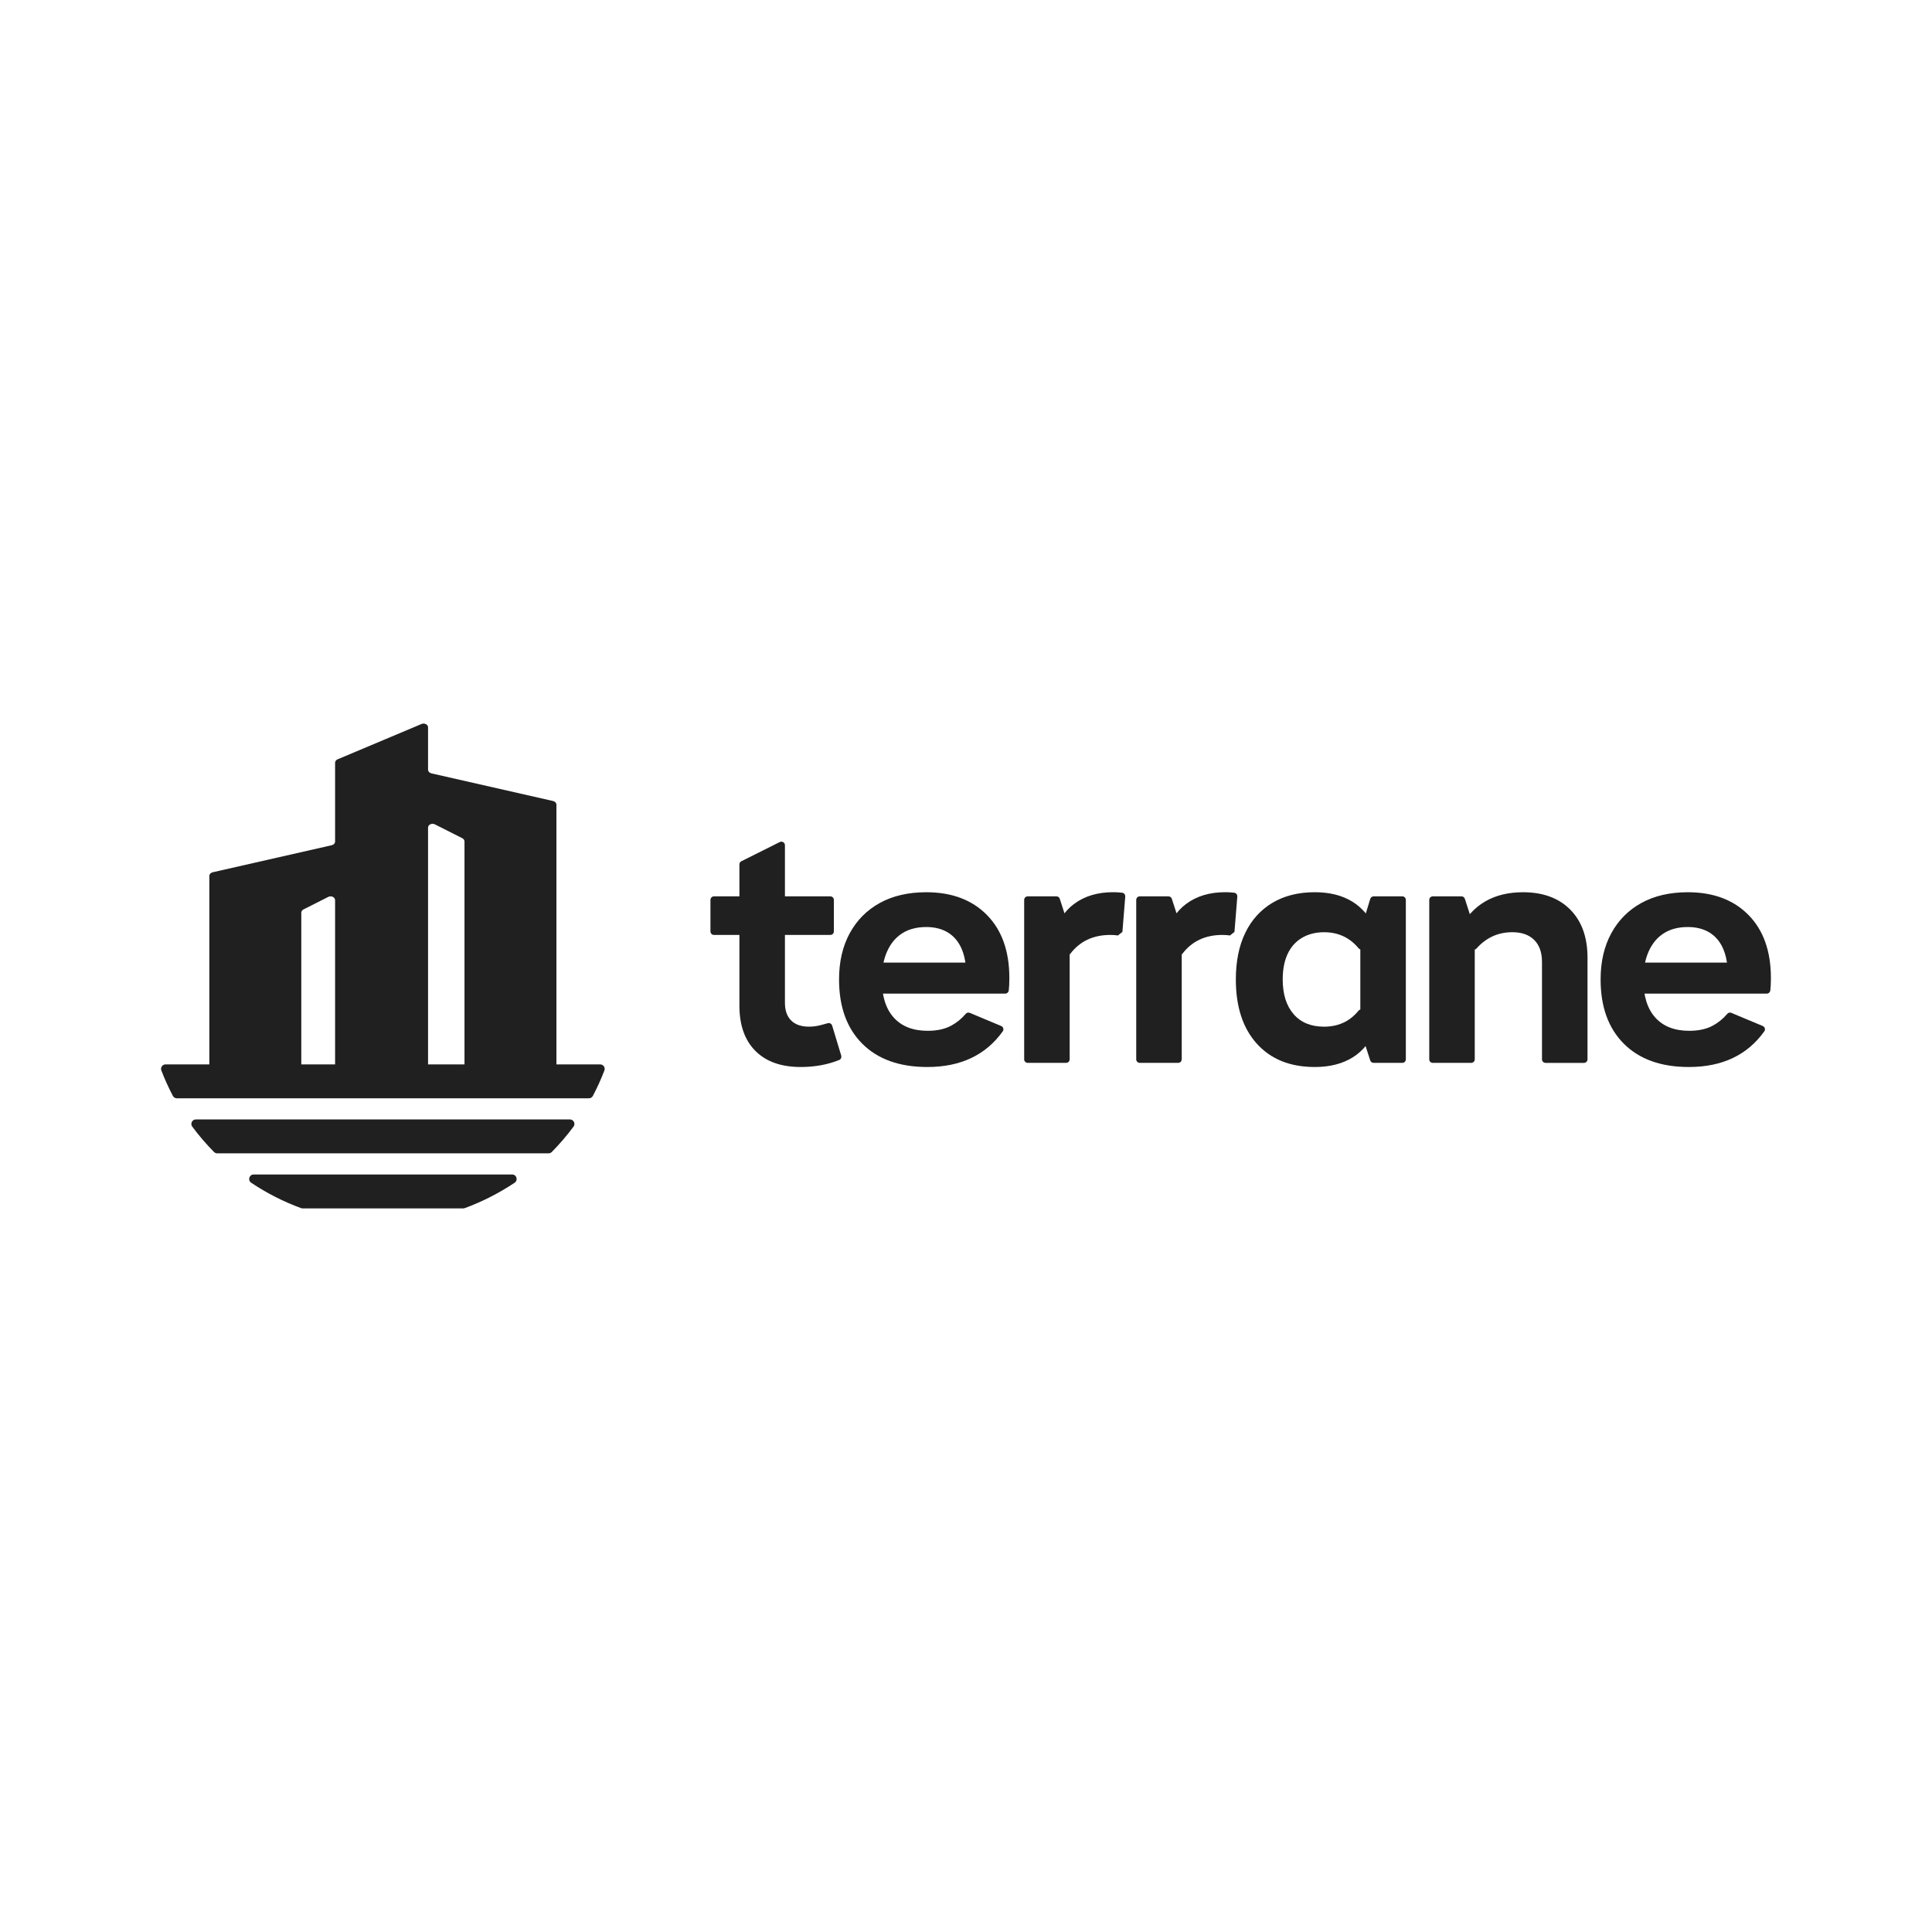
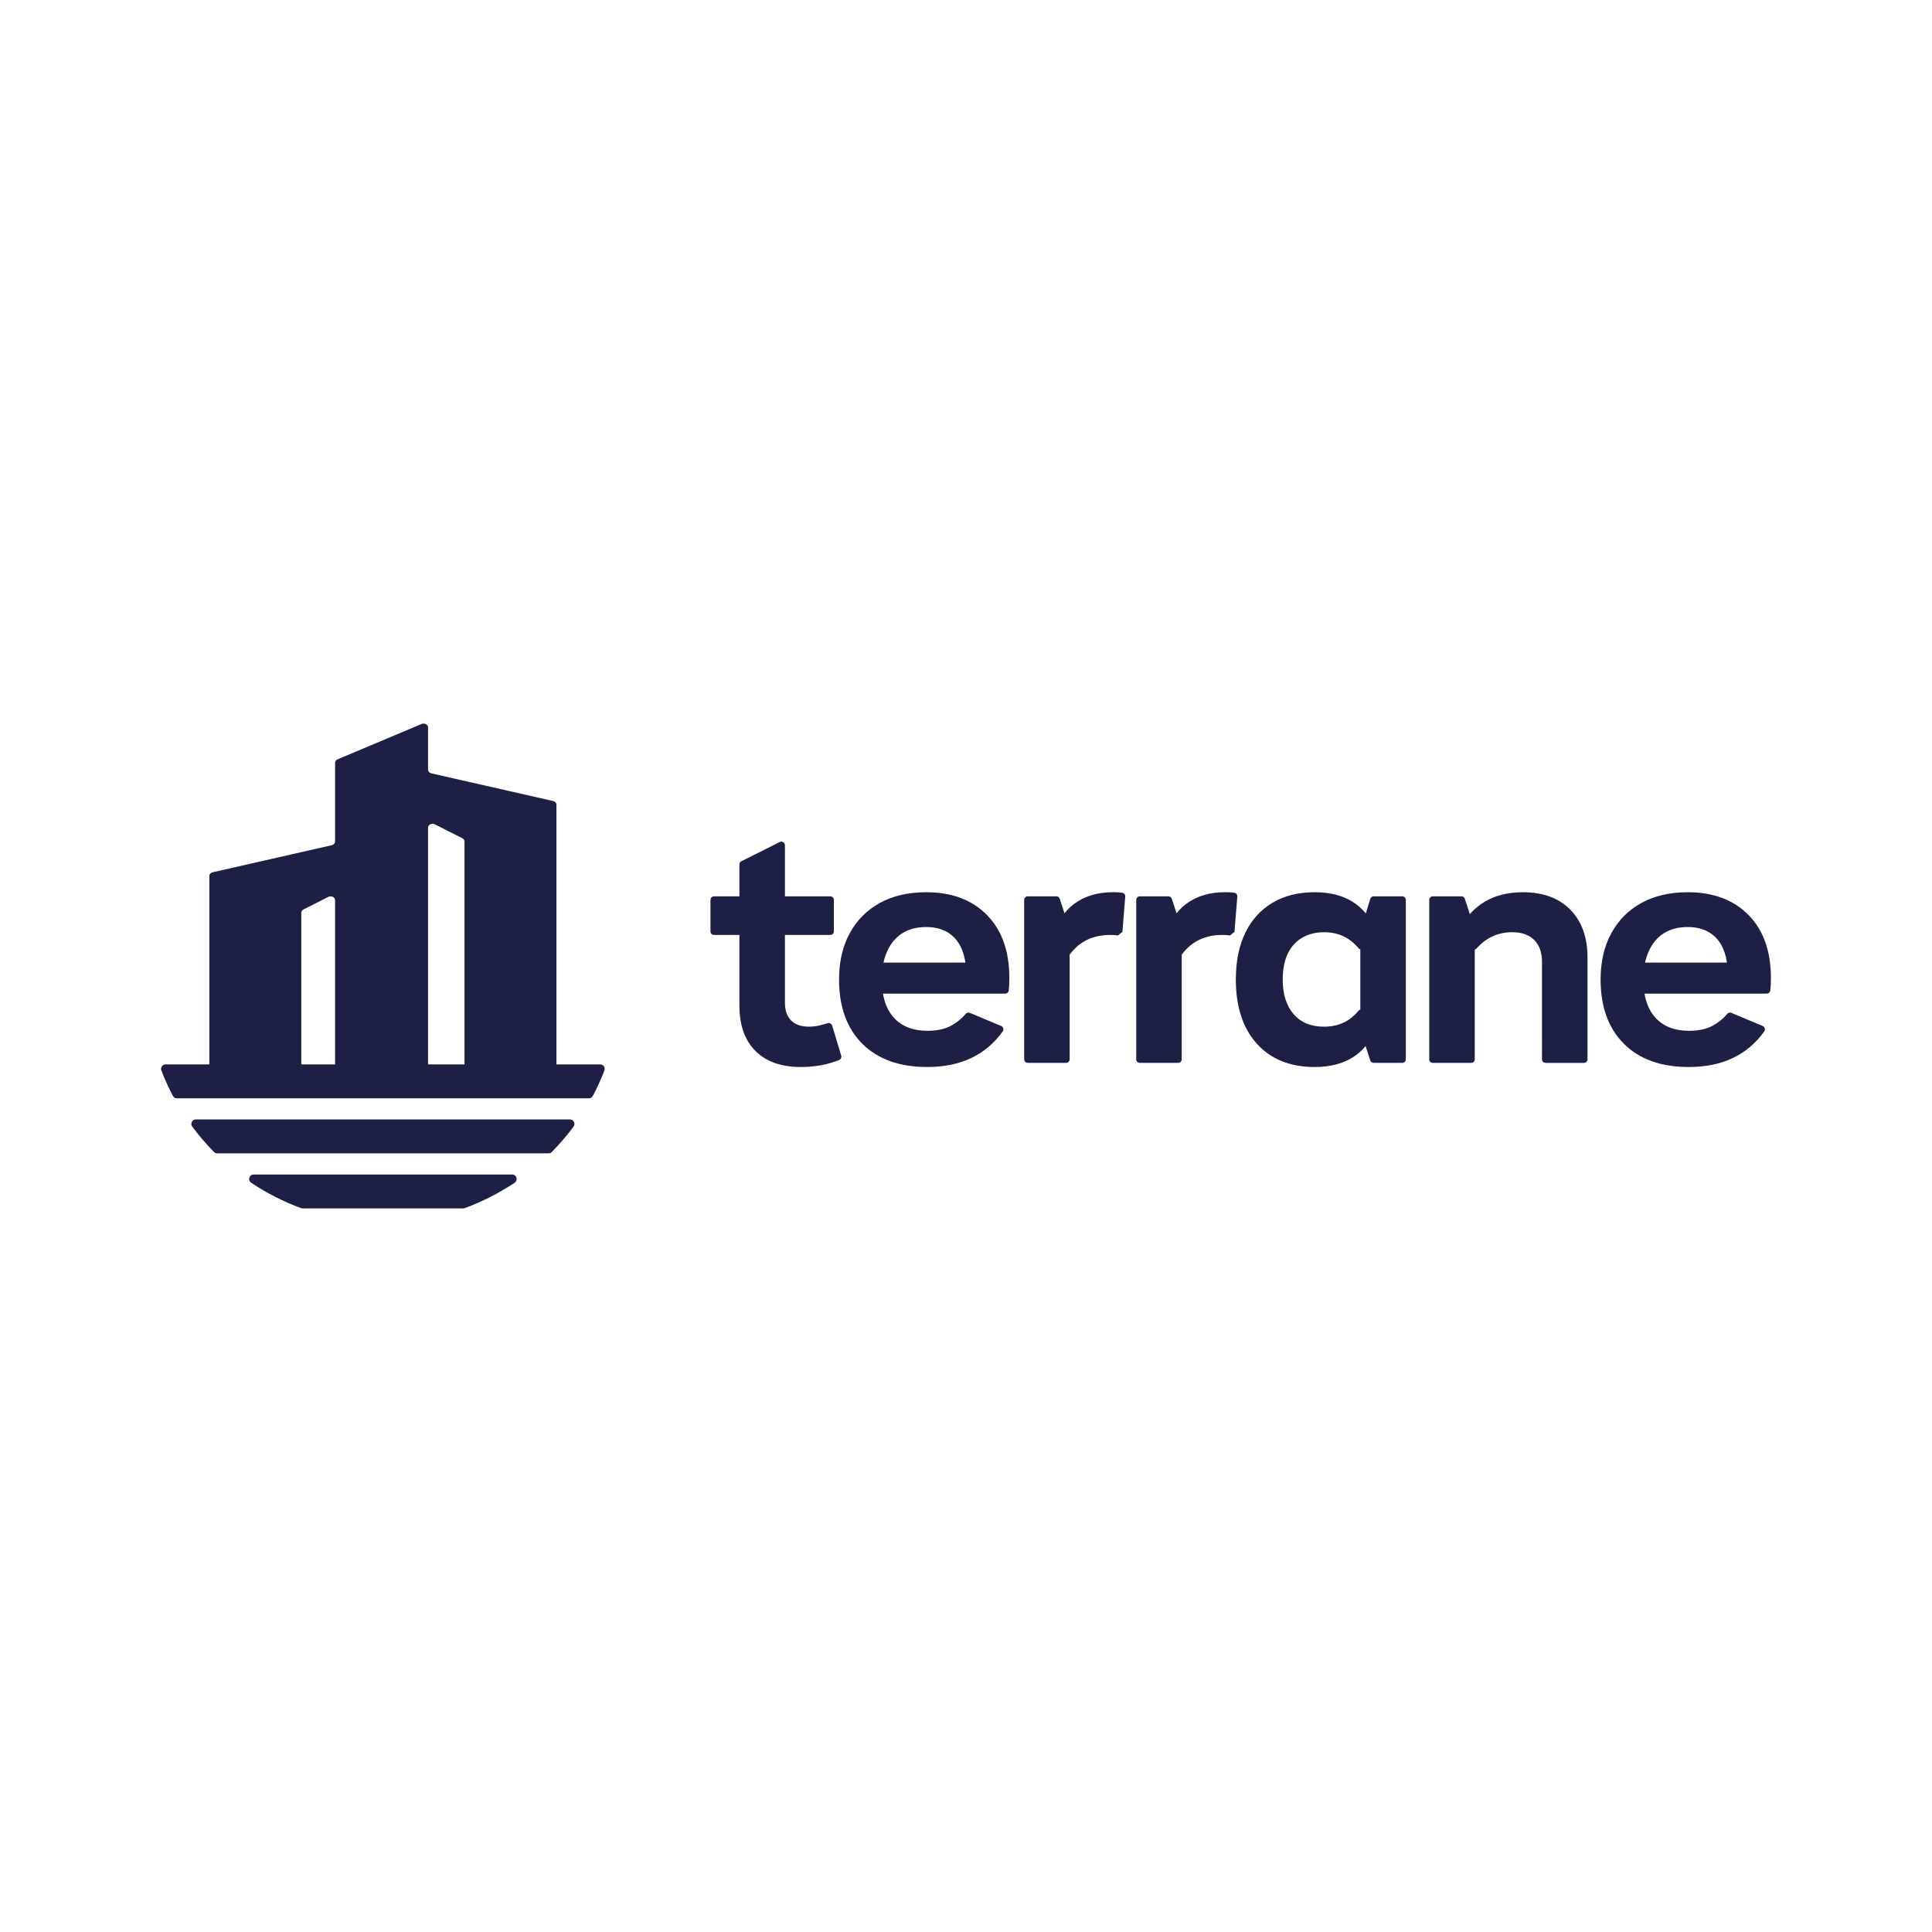
<svg xmlns="http://www.w3.org/2000/svg" id="Layer_1" data-name="Layer 1" viewBox="0 0 1000 1000">
  <defs>
    <style>
      .cls-1 {
        fill: none;
      }

      .cls-2 {
        clip-path: url(#clippath-1);
      }

      .cls-3 {
-         fill: #202020;
+         fill: #1E1F45;
      }

      .cls-4 {
        clip-path: url(#clippath);
      }
    </style>
    <clipPath id="clippath">
      <rect class="cls-1" x="83.38" y="374.52" width="833.24" height="250.95" />
    </clipPath>
    <clipPath id="clippath-1">
      <rect class="cls-1" x="83.38" y="374.52" width="833.24" height="250.95" />
    </clipPath>
  </defs>
  <g id="Artwork_3" data-name="Artwork 3">
    <g class="cls-4">
      <g class="cls-2">
        <path class="cls-3" d="M310.67,550.92h-22.66v-134.42c0-.88-.7-1.66-1.72-1.89l-63.01-14.32c-1.01-.23-1.72-1.01-1.72-1.89v-21.92c0-1.45-1.82-2.4-3.36-1.75l-43.47,18.3c-.79.33-1.29,1.01-1.29,1.75v40.81c0,.88-.7,1.66-1.72,1.89l-61.65,14.01c-1.01.23-1.72,1.01-1.72,1.89v97.55h-22.66c-1.63,0-2.76,1.64-2.17,3.16,1.74,4.52,3.73,8.91,5.97,13.16.4.76,1.2,1.23,2.06,1.23h213.25c.86,0,1.66-.47,2.06-1.23,2.24-4.24,4.23-8.63,5.97-13.16.58-1.52-.54-3.16-2.17-3.16M225.08,426.68l14.21,7.18c.7.35,1.13.99,1.13,1.68v115.39h-18.86v-122.57c0-1.52,1.98-2.46,3.52-1.68M155.95,472.4c0-.69.43-1.32,1.13-1.68l12.84-6.49c1.55-.78,3.52.16,3.52,1.68v85.01h-17.49v-78.52Z" />
        <path class="cls-3" d="M295,579.42H101.38c-1.9,0-3.01,2.17-1.88,3.7,3.45,4.65,7.22,9.05,11.28,13.16.44.44,1.04.69,1.66.69h171.49c.62,0,1.22-.25,1.66-.69,4.06-4.11,7.83-8.51,11.28-13.16,1.13-1.53.02-3.7-1.88-3.7" />
        <path class="cls-3" d="M265.08,607.92h-133.79c-2.3,0-3.2,2.98-1.28,4.26,7.99,5.35,16.64,9.78,25.8,13.14.26.1.54.14.82.14h83.11c.28,0,.55-.05.82-.14,9.16-3.37,17.81-7.8,25.81-13.14,1.91-1.28,1.02-4.26-1.28-4.26" />
        <path class="cls-3" d="M367.73,482.09v-16.3c0-1.02.82-1.84,1.84-1.84h60.2c1.02,0,1.84.82,1.84,1.84v16.3c0,1.02-.82,1.84-1.84,1.84h-60.2c-1.02,0-1.84-.82-1.84-1.84M414.48,552.28c-10.11,0-17.93-2.77-23.46-8.3-5.53-5.53-8.3-13.35-8.3-23.47v-73.1c0-.7.39-1.33,1.02-1.64l19.88-9.94c1.22-.61,2.66.28,2.66,1.65v81.61c0,3.93,1.07,6.96,3.21,9.1,2.14,2.14,5.23,3.21,9.28,3.21,1.9,0,3.81-.24,5.71-.71,1.32-.33,2.63-.69,3.95-1.07.97-.29,1.99.25,2.29,1.22l4.7,15.56c.27.91-.18,1.9-1.06,2.25-6.02,2.42-12.64,3.63-19.88,3.63" />
        <path class="cls-3" d="M479.97,552.28c-14.4,0-25.61-4.01-33.64-12.04-8.03-8.03-12.04-19.12-12.04-33.28,0-9.16,1.84-17.13,5.53-23.91,3.69-6.78,8.89-12.01,15.61-15.7,6.72-3.68,14.72-5.53,24-5.53,13.2,0,23.67,3.92,31.41,11.78,7.73,7.85,11.6,18.74,11.6,32.66,0,1.19-.03,2.44-.09,3.75-.04.83-.11,1.7-.22,2.63-.11.94-.89,1.65-1.83,1.65h-72.39c-1.02,0-1.84-.82-1.84-1.84v-12.38c0-1.02.82-1.84,1.84-1.84h53.93c1.6,0,2.44,1.9,1.36,3.08l-.07.07c-1.09,1.19-3.04.49-3.19-1.12-.33-3.48-1.06-6.54-2.21-9.18-1.6-3.68-3.96-6.48-7.05-8.39-3.1-1.9-6.84-2.86-11.24-2.86-4.88,0-9.01,1.07-12.4,3.21-3.39,2.14-6.01,5.27-7.85,9.37-1.85,4.11-2.77,8.95-2.77,14.54,0,8.56,2.05,15.14,6.16,19.72s9.96,6.87,17.58,6.87c4.88,0,8.95-.89,12.22-2.68,2.87-1.56,5.35-3.58,7.44-6.07.52-.62,1.38-.86,2.13-.54l16.27,6.81c1.08.45,1.49,1.8.81,2.75-8.8,12.31-21.82,18.47-39.05,18.47" />
        <path class="cls-3" d="M530.11,548.3v-82.51c0-1.02.82-1.84,1.84-1.84h14.84c.8,0,1.51.51,1.75,1.27l5.03,15.58c.06.18.09.37.09.56v66.93c0,1.02-.82,1.84-1.84,1.84h-19.88c-1.02,0-1.84-.82-1.84-1.84M551.08,493.62l-5.47-7.55c-.33-.45-.44-1.03-.3-1.57,1.96-7.31,5.54-12.88,10.75-16.72,5.41-3.98,12.1-5.98,20.08-5.98,1.63,0,3.21.09,4.72.28.96.12,1.64,1.01,1.57,1.98l-1.47,18.28c-.93.75-1.39,1.12-2.31,1.86-1.13-.18-2.43-.28-3.93-.28-8.87,0-15.77,3.25-20.71,9.74-.74.97-2.21.94-2.93-.05" />
        <path class="cls-3" d="M588.11,548.3v-82.51c0-1.02.82-1.84,1.84-1.84h14.84c.8,0,1.51.51,1.75,1.27l5.03,15.58c.06.18.09.37.09.56v66.93c0,1.02-.82,1.84-1.84,1.84h-19.88c-1.02,0-1.84-.82-1.84-1.84M609.08,493.62l-5.47-7.55c-.33-.45-.44-1.03-.3-1.57,1.96-7.31,5.54-12.88,10.75-16.72,5.41-3.98,12.1-5.98,20.08-5.98,1.63,0,3.21.09,4.72.28.96.12,1.64,1.01,1.57,1.98l-1.47,18.28c-.93.75-1.39,1.12-2.31,1.86-1.13-.18-2.43-.28-3.93-.28-8.87,0-15.77,3.25-20.71,9.74-.74.97-2.21.94-2.93-.05" />
        <path class="cls-3" d="M680.54,552.28c-12.73,0-22.73-4.01-29.98-12.04-7.26-8.03-10.89-19.12-10.89-33.28,0-9.39,1.64-17.46,4.91-24.18,3.27-6.72,7.97-11.89,14.1-15.53,6.13-3.63,13.41-5.44,21.86-5.44,15.31,0,25.82,6.45,31.51,19.35.27.61.18,1.32-.22,1.86l-5.76,7.72c-.71.95-2.12.99-2.87.08-4.59-5.54-10.54-8.3-17.85-8.3-4.4,0-8.24.98-11.51,2.94-3.27,1.96-5.74,4.76-7.41,8.39-1.67,3.63-2.5,8-2.5,13.12,0,7.61,1.87,13.59,5.62,17.93,3.75,4.35,9.01,6.51,15.79,6.51,4.04,0,7.67-.83,10.88-2.5,2.59-1.34,4.91-3.27,6.97-5.78.75-.92,2.17-.89,2.88.06l5.76,7.72c.39.53.48,1.23.23,1.83-2.73,6.41-6.63,11.22-11.73,14.45-5.35,3.39-11.96,5.09-19.81,5.09M709.22,548.86l-5.03-15.58c-.06-.18-.09-.37-.09-.57v-50.29c0-.18.03-.36.08-.54l5.06-16.63c.24-.78.95-1.3,1.76-1.3h14.82c1.02,0,1.84.82,1.84,1.84v82.51c0,1.02-.82,1.84-1.84,1.84h-14.84c-.8,0-1.5-.51-1.75-1.27" />
        <path class="cls-3" d="M739.78,548.3v-82.51c0-1.02.82-1.84,1.84-1.84h14.84c.8,0,1.51.51,1.75,1.27l5.03,15.58c.06.18.09.37.09.57v66.93c0,1.02-.82,1.84-1.84,1.84h-19.88c-1.02,0-1.84-.82-1.84-1.84M799.97,550.14c-1.02,0-1.84-.82-1.84-1.84v-50.44c0-4.88-1.34-8.66-4.02-11.33-2.68-2.68-6.46-4.02-11.33-4.02-7.37,0-13.55,2.81-18.55,8.44-.77.86-2.14.79-2.83-.13l-5.77-7.74c-.42-.56-.49-1.33-.17-1.96,6.6-12.87,17.56-19.3,32.86-19.3,10.35,0,18.5,3,24.45,9.01,5.95,6.01,8.92,14.31,8.92,24.89v52.59c0,1.02-.82,1.84-1.84,1.84h-19.87Z" />
        <path class="cls-3" d="M874.15,552.28c-14.4,0-25.61-4.01-33.64-12.04-8.03-8.03-12.04-19.12-12.04-33.28,0-9.16,1.84-17.13,5.53-23.91,3.69-6.78,8.89-12.01,15.61-15.7,6.72-3.68,14.72-5.53,24-5.53,13.2,0,23.67,3.92,31.41,11.78,7.73,7.85,11.6,18.74,11.6,32.66,0,1.19-.03,2.44-.09,3.75-.04.83-.11,1.7-.22,2.63-.11.94-.89,1.65-1.83,1.65h-72.39c-1.02,0-1.84-.82-1.84-1.84v-12.38c0-1.02.82-1.84,1.84-1.84h53.93c1.6,0,2.44,1.9,1.36,3.08l-.07.07c-1.09,1.19-3.04.49-3.19-1.12-.33-3.48-1.06-6.54-2.21-9.18-1.6-3.68-3.96-6.48-7.05-8.39-3.1-1.9-6.84-2.86-11.24-2.86-4.88,0-9.01,1.07-12.4,3.21-3.39,2.14-6.01,5.27-7.85,9.37-1.85,4.11-2.77,8.95-2.77,14.54,0,8.56,2.05,15.14,6.16,19.72,4.11,4.58,9.96,6.87,17.58,6.87,4.88,0,8.95-.89,12.22-2.68,2.87-1.56,5.35-3.58,7.44-6.07.52-.62,1.38-.86,2.13-.54l16.27,6.81c1.08.45,1.49,1.8.81,2.75-8.8,12.31-21.82,18.47-39.05,18.47" />
      </g>
    </g>
  </g>
</svg>
